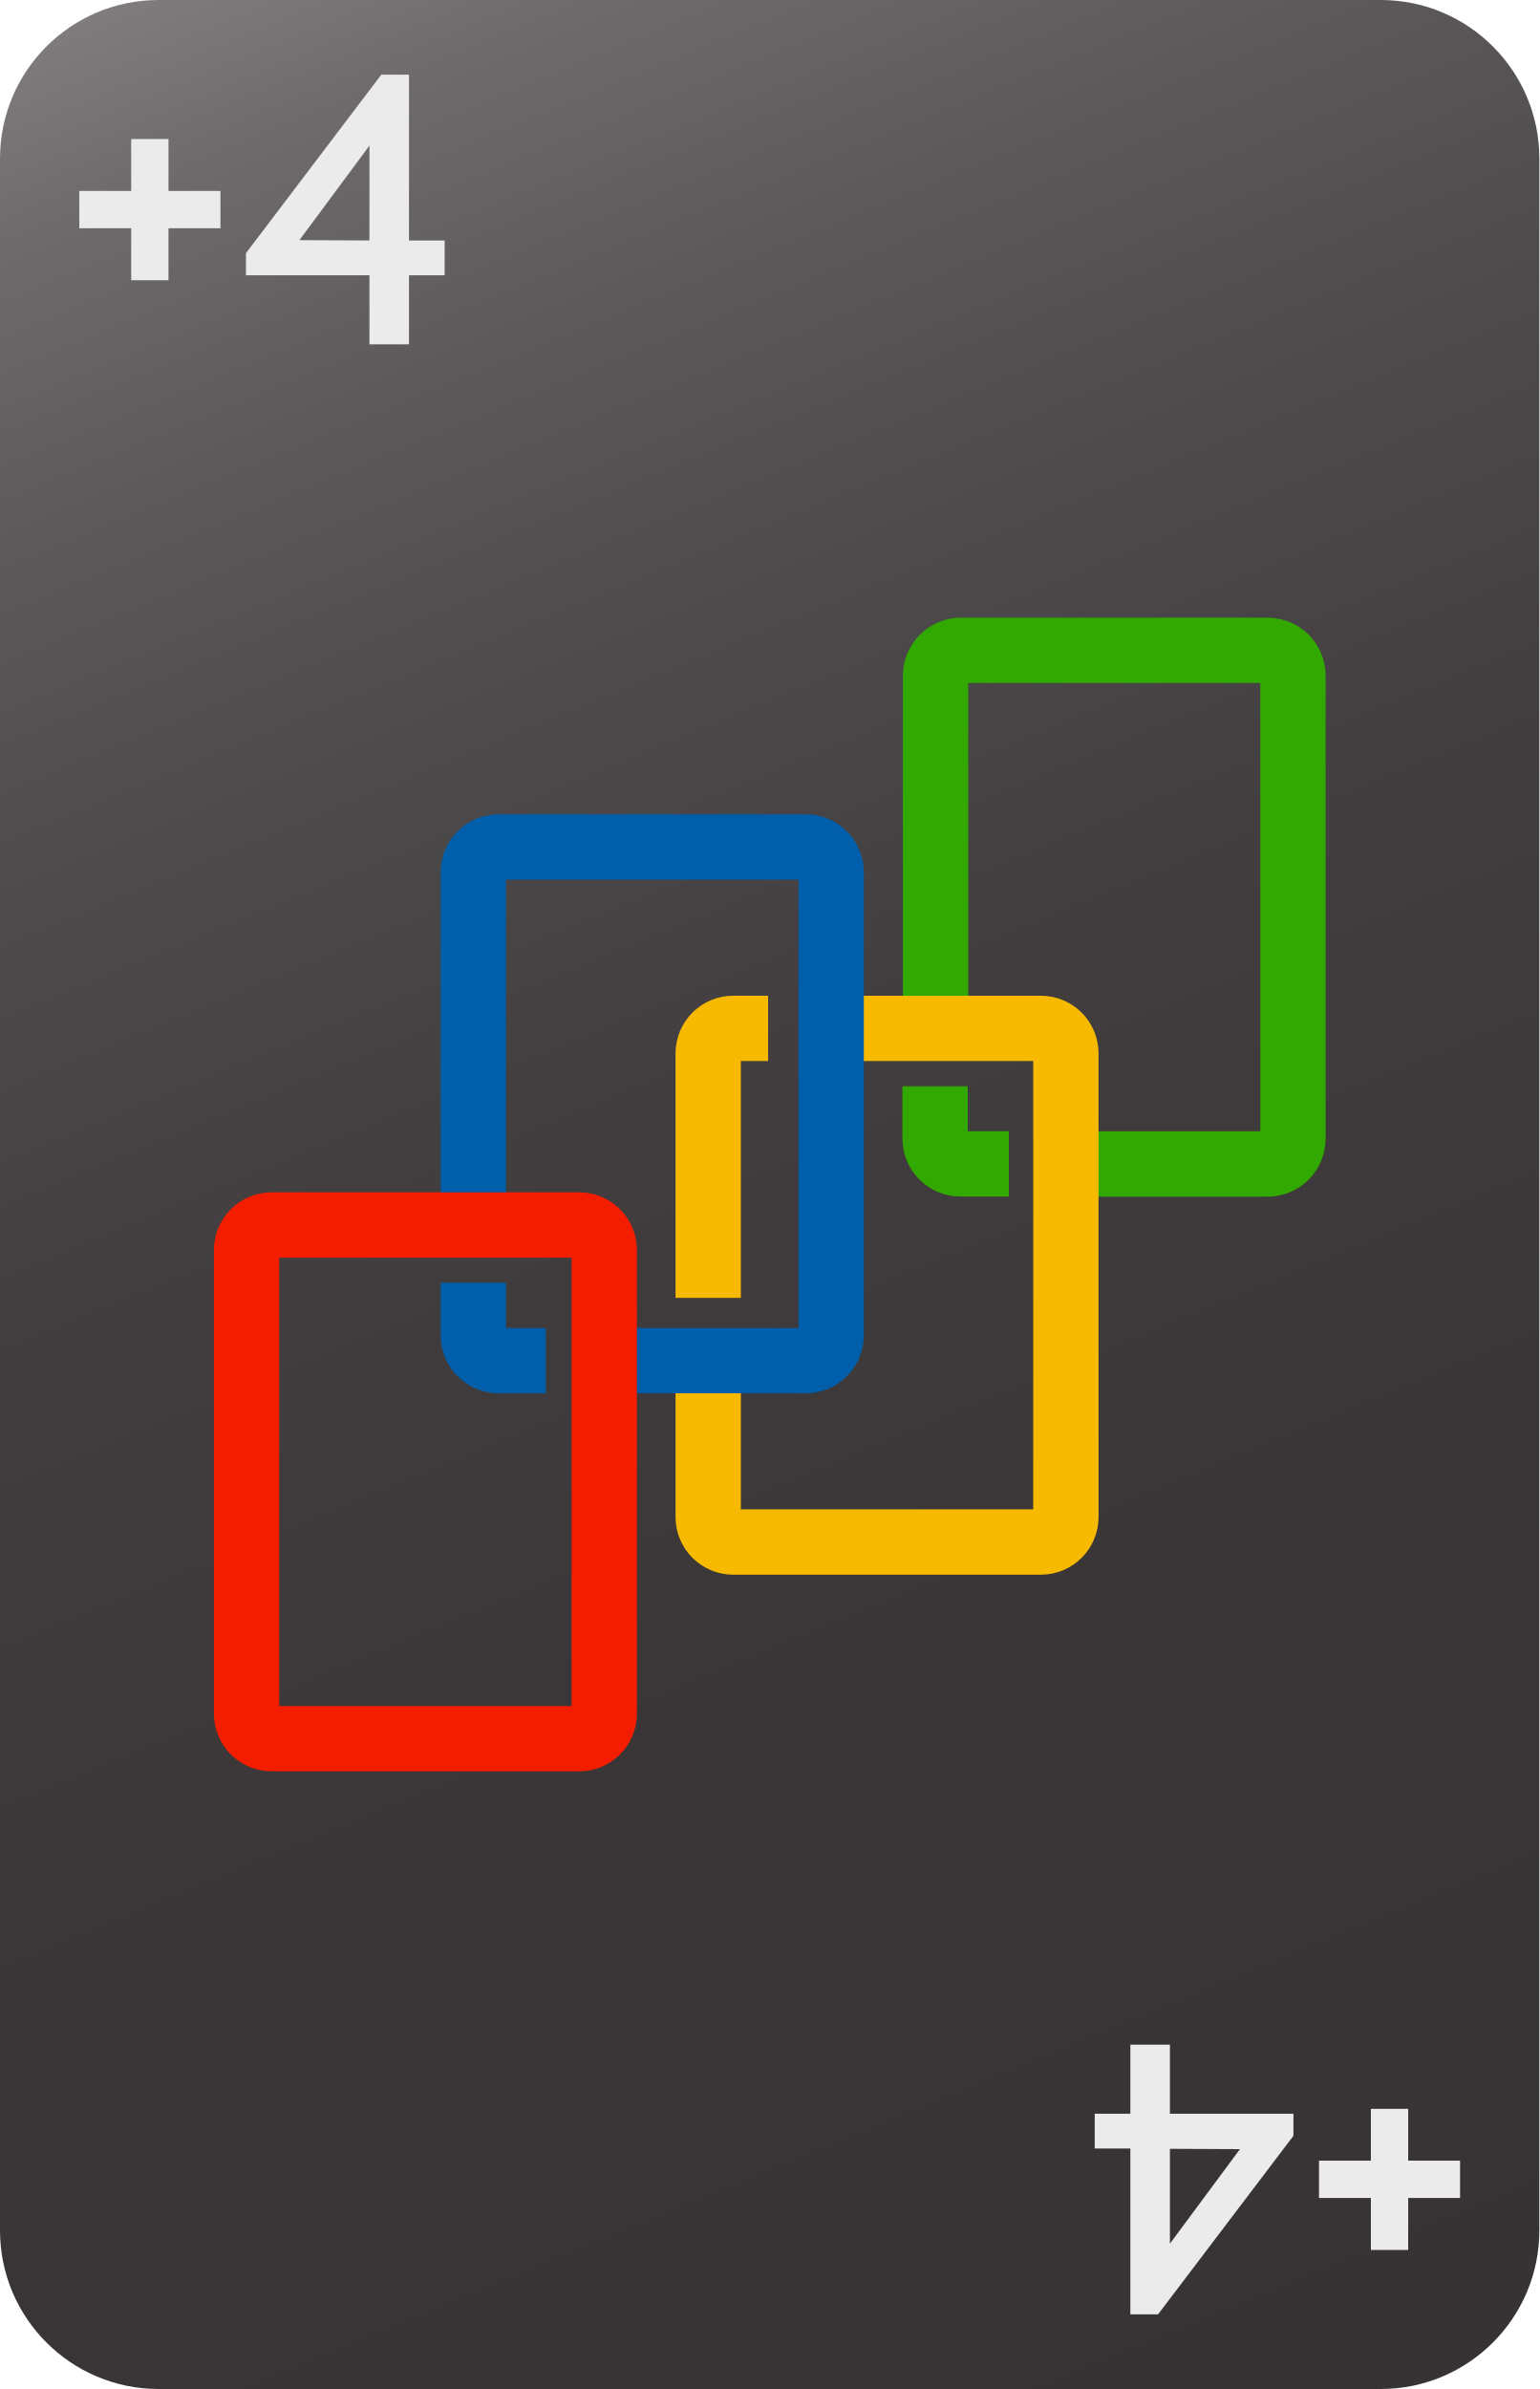
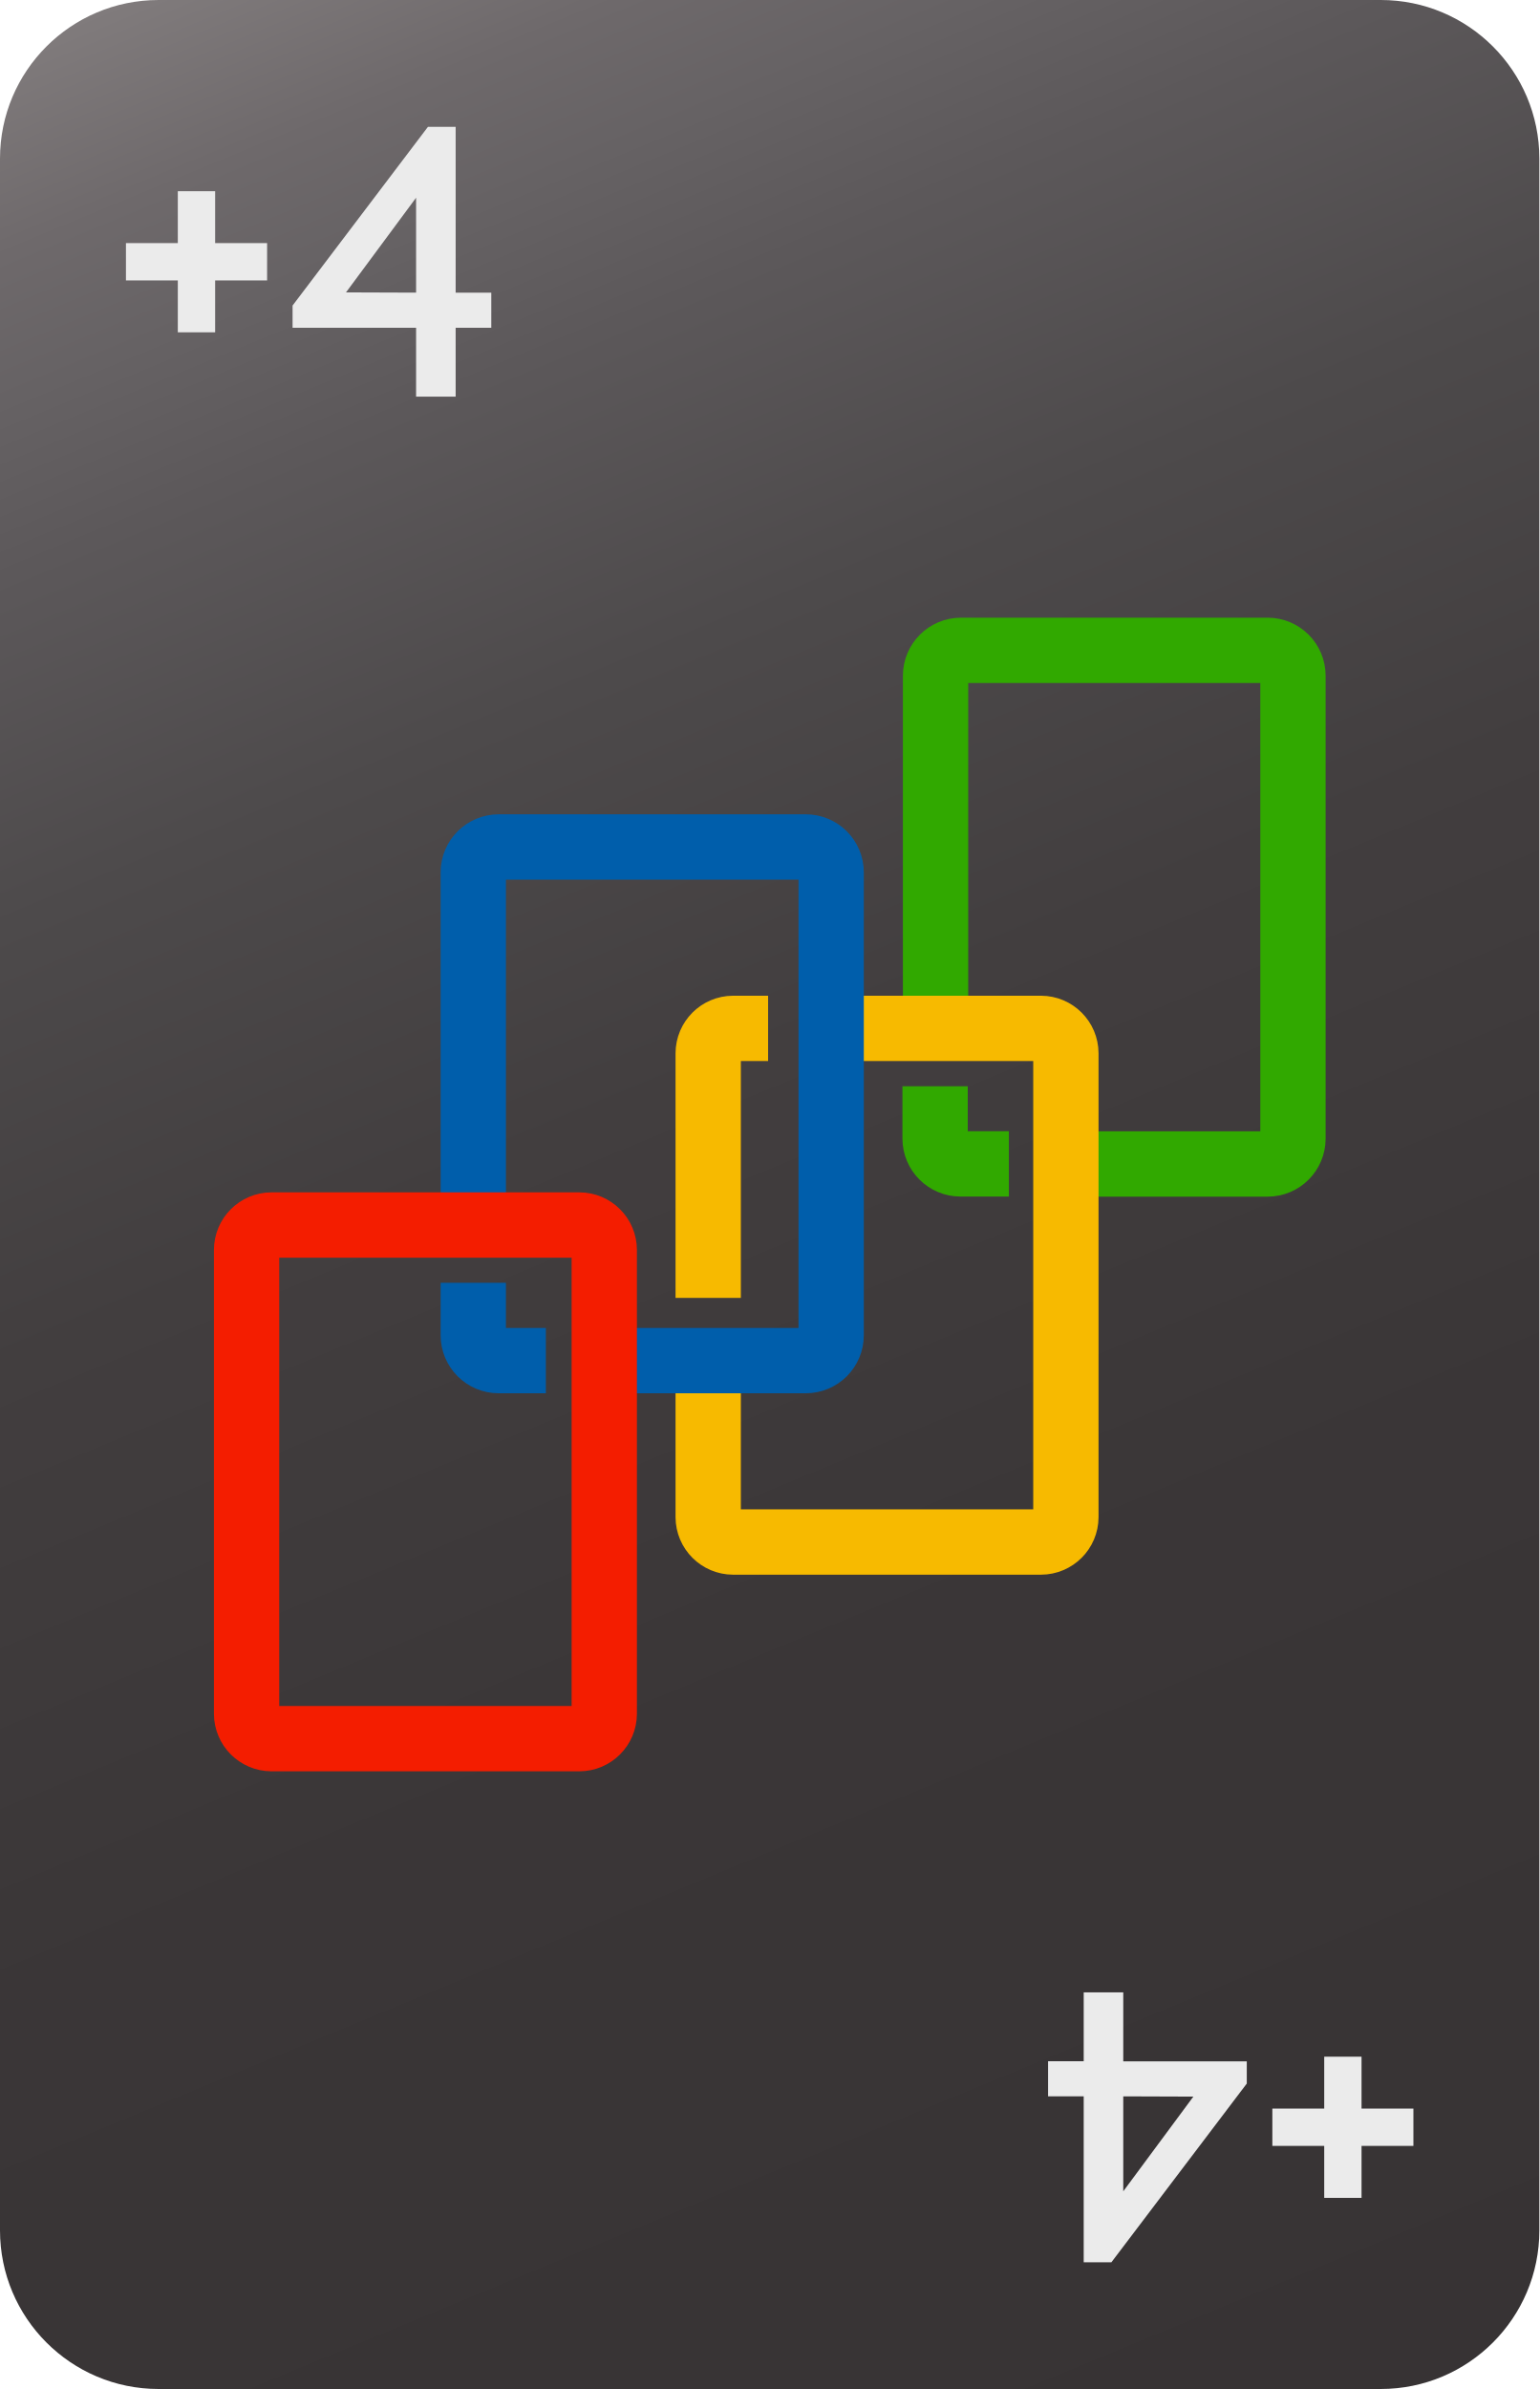
- <svg xmlns="http://www.w3.org/2000/svg" viewBox="0 0 165 256">
+ <svg xmlns="http://www.w3.org/2000/svg" id="_4" data-name="+4" viewBox="0 0 165 256">
  <defs>
-     <style>.cls-1{fill:url(#linear-gradient);}.cls-2,.cls-3{fill:#ebebeb;}.cls-2,.cls-4{stroke:#ebebeb;}.cls-2,.cls-4,.cls-5,.cls-6,.cls-7,.cls-8{stroke-miterlimit:10;}.cls-4,.cls-5,.cls-6,.cls-7,.cls-8{fill:none;stroke-width:7px;}.cls-5{stroke:#31a900;}.cls-6{stroke:#f7ba00;}.cls-7{stroke:#005eab;}.cls-8{stroke:#f41d00;}</style>
+     <style>.cls-1{fill:url(#linear-gradient);}.cls-2,.cls-3{fill:#ebebeb;}.cls-2{stroke:#ebebeb;}.cls-2,.cls-4,.cls-5,.cls-6,.cls-7{stroke-miterlimit:10;}.cls-4,.cls-5,.cls-6,.cls-7{fill:none;stroke-width:7px;}.cls-4{stroke:#31a900;}.cls-5{stroke:#f7ba00;}.cls-6{stroke:#005eab;}.cls-7{stroke:#f41d00;}</style>
    <linearGradient id="linear-gradient" x1="27.16" y1="-5.6" x2="137.84" y2="261.6" gradientUnits="userSpaceOnUse">
      <stop offset="0" stop-color="#807b7c" />
      <stop offset="0.07" stop-color="#6e696b" />
      <stop offset="0.12" stop-color="#666264" />
      <stop offset="0.18" stop-color="#5c585a" />
      <stop offset="0.3" stop-color="#4d4a4b" />
      <stop offset="0.45" stop-color="#423e3f" />
      <stop offset="0.67" stop-color="#3a3637" />
      <stop offset="1" stop-color="#373334" />
    </linearGradient>
  </defs>
-   <g id="Layer_3_copy_9" data-name="Layer 3 copy 9">
+   <g id="Layer_3_copy_10" data-name="Layer 3 copy 10">
    <rect class="cls-1" width="165" height="256" rx="17" ry="17" />
  </g>
-   <g id="_4" data-name="+4">
-     <path class="cls-2" d="M47.16,29H43.34v7.4H40.1V29H26.86v-1.7L41.12,8.5h2.22V26.27h3.82ZM40.1,26.27V14.09L31.37,25.87l-.51.51v0l.69-.15Z" />
-     <path class="cls-2" d="M117.84,227h3.82v-7.4h3.24V227h13.24v1.7L123.88,247.5h-2.22V229.73h-3.82Zm7.06,2.76v12.18l8.73-11.78.51-.51v0l-.69.15Z" />
-     <polygon class="cls-3" points="23.63 20.46 18.06 20.46 18.06 14.9 14.06 14.9 14.06 20.46 8.5 20.46 8.5 24.46 14.06 24.46 14.06 30.03 18.06 30.03 18.06 24.46 23.63 24.46 23.63 20.46" />
-     <polygon class="cls-3" points="156.5 231.53 150.94 231.53 150.94 225.98 146.94 225.98 146.94 231.53 141.38 231.53 141.38 235.53 146.94 235.53 146.94 241.1 150.94 241.1 150.94 235.53 156.5 235.53 156.5 231.53" />
-     <path class="cls-4" d="M81.92,115.62" />
-     <g id="Layer_50" data-name="Layer 50">
-       <path class="cls-5" d="M114.27,124.73h21.6a2.72,2.72,0,0,0,2.72-2.72V72.41a2.72,2.72,0,0,0-2.72-2.72H103a2.72,2.72,0,0,0-2.72,2.72v38.12" />
-       <path class="cls-6" d="M75.91,145.09v17.48a2.68,2.68,0,0,0,2.67,2.67h33a2.68,2.68,0,0,0,2.67-2.67v-49.7a2.68,2.68,0,0,0-2.67-2.67H87" />
-       <path class="cls-7" d="M64.77,145.8h21.6a2.72,2.72,0,0,0,2.72-2.72V93.48a2.72,2.72,0,0,0-2.72-2.72H53.45a2.72,2.72,0,0,0-2.72,2.72V131.6" />
-       <path class="cls-8" d="M62.1,131.27h-33a2.68,2.68,0,0,0-2.67,2.67v49.7a2.68,2.68,0,0,0,2.67,2.67h33a2.68,2.68,0,0,0,2.67-2.67v-49.7A2.68,2.68,0,0,0,62.1,131.27Z" />
-     </g>
+   <path class="cls-2" d="M112.84,221.38h3.82V214h3.24v7.39h13.24v1.71l-14.26,18.82h-2.22V224.14h-3.82Zm7.06,2.76v12.19l8.73-11.79.51-.51v0l-.69.14Z" />
+   <polygon class="cls-3" points="151.5 225.95 145.94 225.95 145.94 220.39 141.94 220.39 141.94 225.95 136.38 225.95 136.38 229.95 141.94 229.95 141.94 235.52 145.94 235.52 145.94 229.95 151.5 229.95 151.5 225.95" />
+   <path class="cls-2" d="M52.16,34.62H48.34V42H45.1V34.62H31.86V32.91L46.12,14.09h2.22V31.86h3.82ZM45.1,31.86V19.67L36.37,31.46l-.51.51v0l.69-.14Z" />
+   <polygon class="cls-3" points="28.63 26.05 23.06 26.05 23.06 20.49 19.06 20.49 19.06 26.05 13.5 26.05 13.5 30.05 19.06 30.05 19.06 35.61 23.06 35.61 23.06 30.05 28.63 30.05 28.63 26.05" />
+   <g id="Layer_50" data-name="Layer 50">
+     <path class="cls-4" d="M114.27,124.73h21.6a2.72,2.72,0,0,0,2.72-2.72V72.41a2.72,2.72,0,0,0-2.72-2.72H103a2.72,2.72,0,0,0-2.72,2.72v38.12" />
+     <path class="cls-5" d="M75.91,145.09v17.48a2.68,2.68,0,0,0,2.67,2.67h33a2.68,2.68,0,0,0,2.67-2.67v-49.7a2.68,2.68,0,0,0-2.67-2.67H87" />
+     <path class="cls-6" d="M64.77,145.8h21.6a2.72,2.72,0,0,0,2.72-2.72V93.48a2.72,2.72,0,0,0-2.72-2.72H53.45a2.72,2.72,0,0,0-2.72,2.72V131.6" />
+     <path class="cls-7" d="M62.1,131.27h-33a2.68,2.68,0,0,0-2.67,2.67v49.7a2.68,2.68,0,0,0,2.67,2.67h33a2.68,2.68,0,0,0,2.67-2.67v-49.7A2.68,2.68,0,0,0,62.1,131.27Z" />
    <g id="Layer_51_copy" data-name="Layer 51 copy">
-       <path class="cls-5" d="M100.23,116.4V122a2.72,2.72,0,0,0,2.72,2.72h5.19" />
-       <path class="cls-6" d="M82.33,110.2H78.58a2.68,2.68,0,0,0-2.67,2.67v26.21" />
-       <path class="cls-7" d="M50.73,137.46v5.62a2.72,2.72,0,0,0,2.72,2.72h5.06" />
+       <path class="cls-4" d="M100.23,116.4V122a2.72,2.72,0,0,0,2.72,2.72h5.19" />
+       <path class="cls-5" d="M82.33,110.2H78.58a2.68,2.68,0,0,0-2.67,2.67v26.21" />
+       <path class="cls-6" d="M50.73,137.46v5.62a2.72,2.72,0,0,0,2.72,2.72h5.06" />
    </g>
  </g>
</svg>
